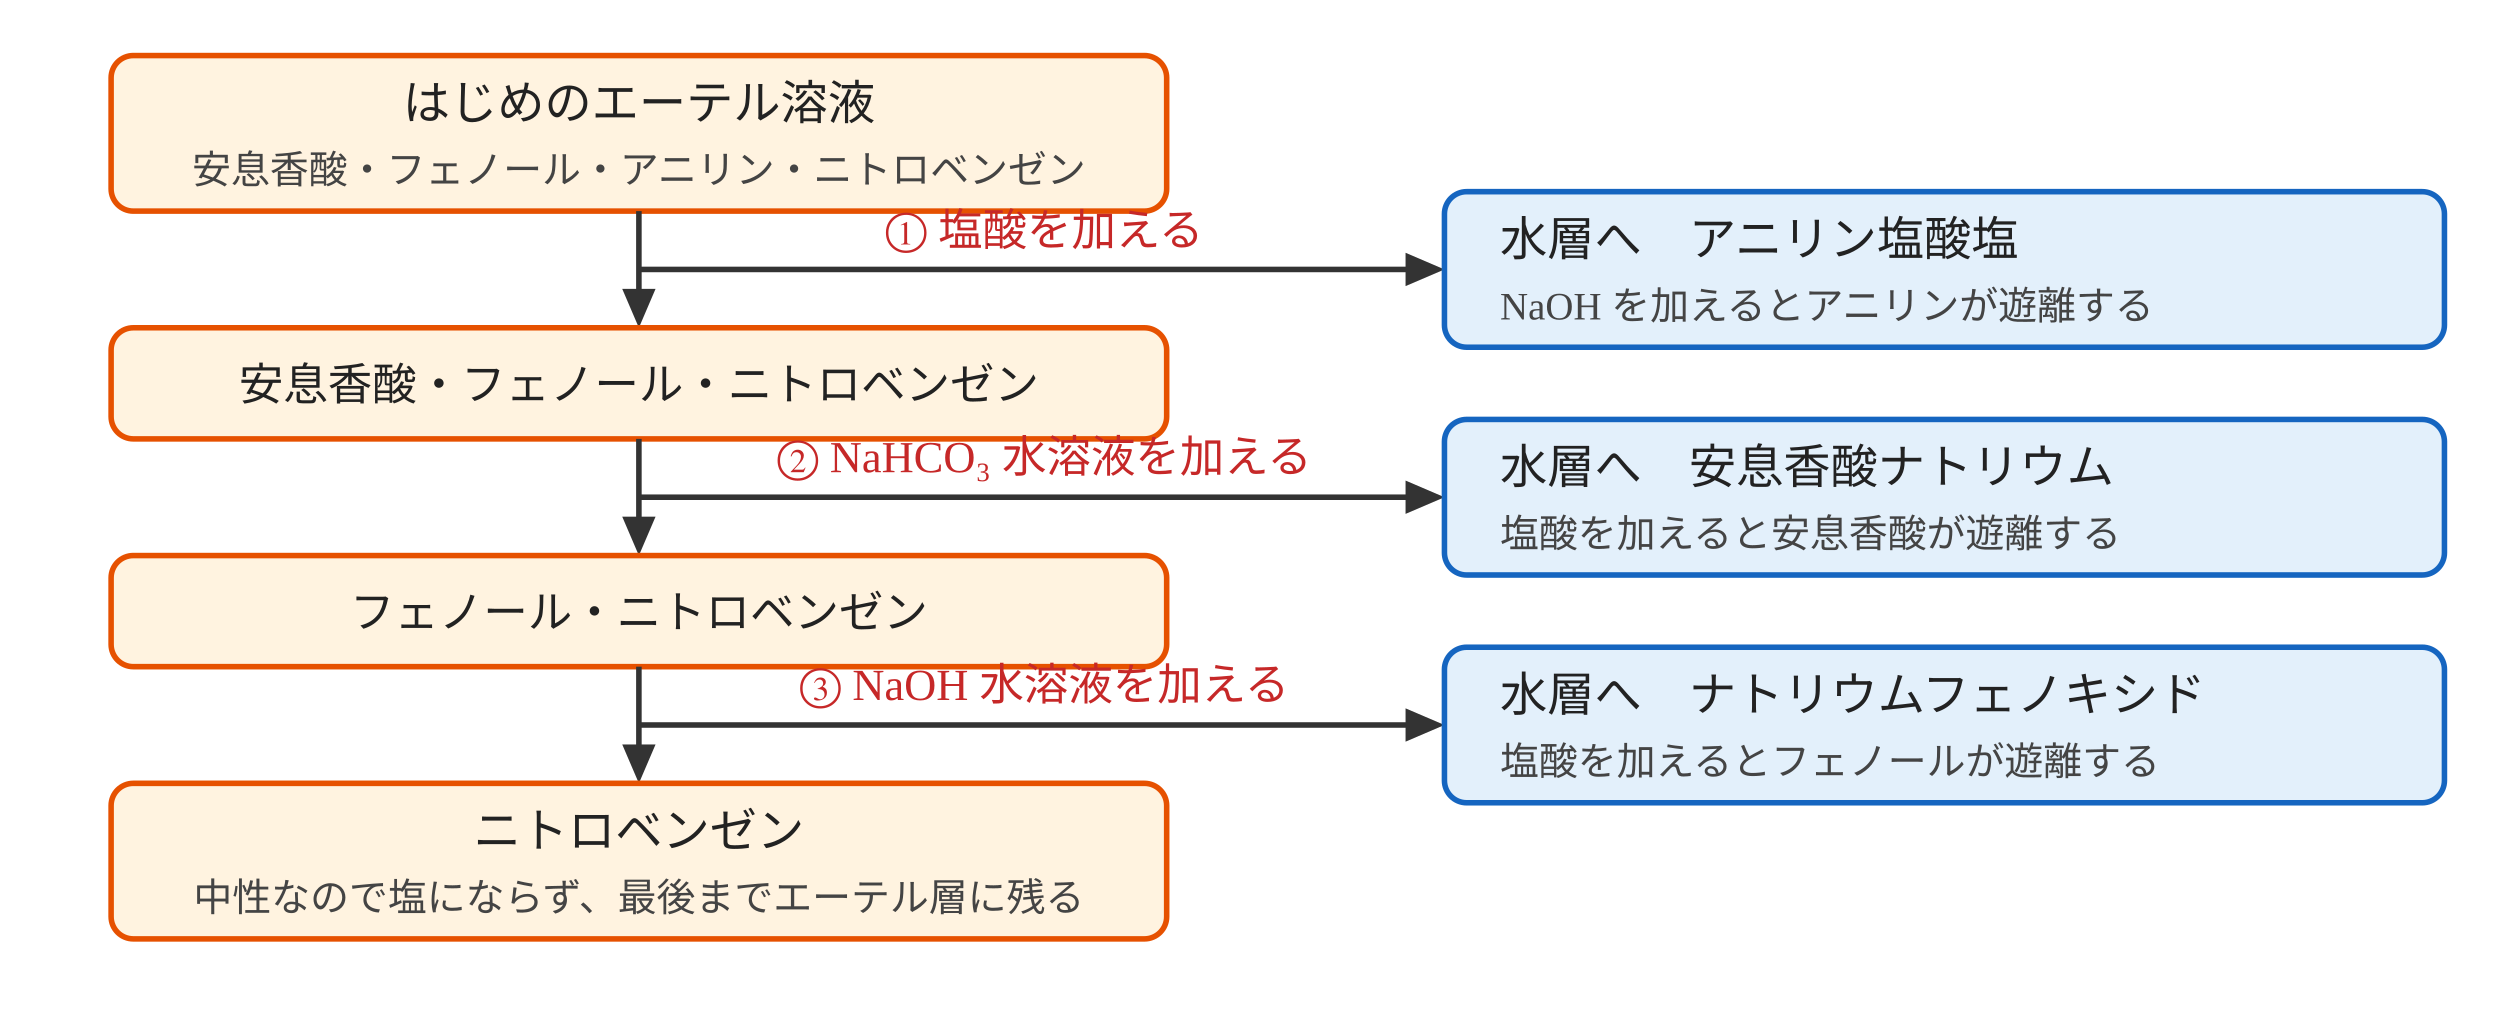
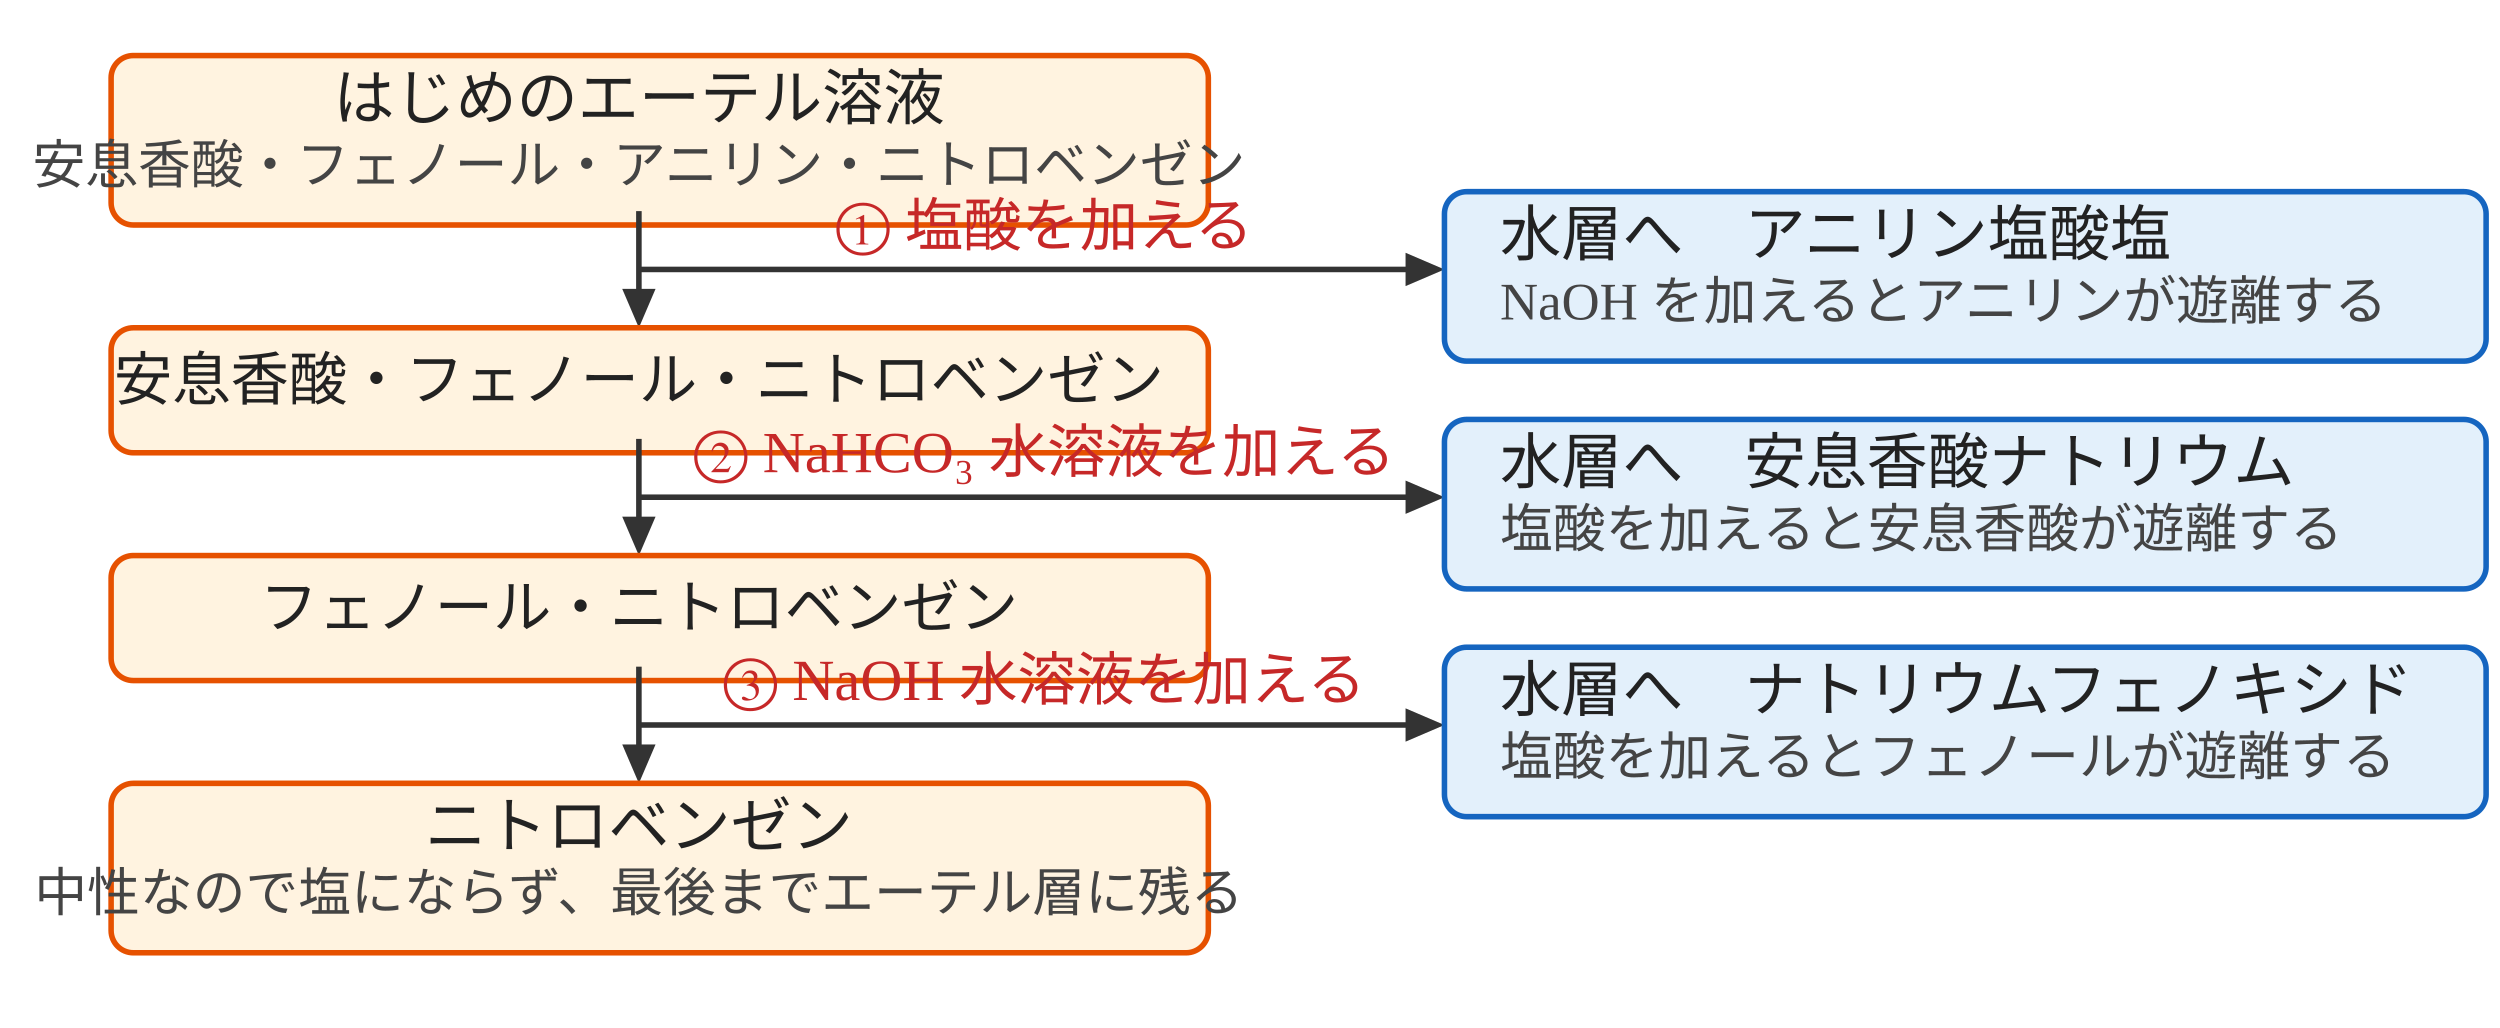
<svg xmlns="http://www.w3.org/2000/svg" width="663.158" height="272.632" viewBox="0 0 900 370" role="img">
  <style>
    .eth { fill: #fff3e0; stroke: #e65100; stroke-width: 2; }
    .aq { fill: #e3f0fb; stroke: #1565c0; stroke-width: 2; }
    .arw { stroke: #333; stroke-width: 2; fill: none; }
-     .ttl { font-size: 17px; fill: #222; }
-     .name { font-size: 16px; fill: #222; }
-     .small { font-size: 14px; fill: #444; }
-     .step { font-size: 16px; fill: #c62828; }
+     .ttl { font-size: 22px; fill: #222; }
+     .name { font-size: 21px; fill: #222; }
+     .small { font-size: 19px; fill: #444; }
+     .step { font-size: 21px; fill: #c62828; }
  </style>
-   <rect class="eth" x="40" y="20" width="380" height="56" rx="8" />
+   <rect class="eth" x="40" y="20" width="395" height="61" rx="8" />
  <text class="ttl" x="230" y="43" text-anchor="middle">はじめのエーテル溶液</text>
  <text class="small" x="230" y="66" text-anchor="middle">安息香酸・フェノール・アニリン・ニトロベンゼン</text>
  <path class="arw" d="M 230 76 L 230 110" />
  <polygon points="230,118 224,104 236,104" fill="#333" />
-   <rect class="eth" x="40" y="118" width="380" height="40" rx="8" />
+   <rect class="eth" x="40" y="118" width="395" height="45" rx="8" />
  <text class="name" x="230" y="144" text-anchor="middle">安息香酸・フェノール・ニトロベンゼン</text>
  <path class="arw" d="M 230 158 L 230 192" />
  <polygon points="230,200 224,186 236,186" fill="#333" />
-   <rect class="eth" x="40" y="200" width="380" height="40" rx="8" />
+   <rect class="eth" x="40" y="200" width="395" height="45" rx="8" />
  <text class="name" x="230" y="226" text-anchor="middle">フェノール・ニトロベンゼン</text>
  <path class="arw" d="M 230 240 L 230 274" />
  <polygon points="230,282 224,268 236,268" fill="#333" />
-   <rect class="eth" x="40" y="282" width="380" height="56" rx="8" />
+   <rect class="eth" x="40" y="282" width="395" height="61" rx="8" />
  <text class="ttl" x="230" y="305" text-anchor="middle">ニトロベンゼン</text>
  <text class="small" x="230" y="328" text-anchor="middle">中性なので塩にならず、最後までエーテル層に残る</text>
  <path class="arw" d="M 230 97 L 512 97" />
  <polygon points="520,97 506,91 506,103" fill="#333" />
  <text class="step" x="376" y="88" text-anchor="middle">① 塩酸を加える</text>
-   <rect class="aq" x="520" y="69" width="360" height="56" rx="8" />
+   <rect class="aq" x="520" y="69" width="375" height="61" rx="8" />
  <text class="ttl" x="540" y="92">水層へ　アニリン塩酸塩</text>
  <text class="small" x="540" y="115">NaOH を加えるとアニリンが遊離する</text>
  <path class="arw" d="M 230 179 L 512 179" />
  <polygon points="520,179 506,173 506,185" fill="#333" />
  <text class="step" x="376" y="170" text-anchor="middle">② NaHCO₃ 水溶液を加える</text>
-   <rect class="aq" x="520" y="151" width="360" height="56" rx="8" />
+   <rect class="aq" x="520" y="151" width="375" height="61" rx="8" />
  <text class="ttl" x="540" y="174">水層へ　安息香酸ナトリウム</text>
  <text class="small" x="540" y="197">塩酸を加えると安息香酸が遊離する</text>
  <path class="arw" d="M 230 261 L 512 261" />
  <polygon points="520,261 506,255 506,267" fill="#333" />
  <text class="step" x="376" y="252" text-anchor="middle">③ NaOH 水溶液を加える</text>
-   <rect class="aq" x="520" y="233" width="360" height="56" rx="8" />
+   <rect class="aq" x="520" y="233" width="375" height="61" rx="8" />
  <text class="ttl" x="540" y="256">水層へ　ナトリウムフェノキシド</text>
  <text class="small" x="540" y="279">塩酸を加えるとフェノールが遊離する</text>
</svg>
